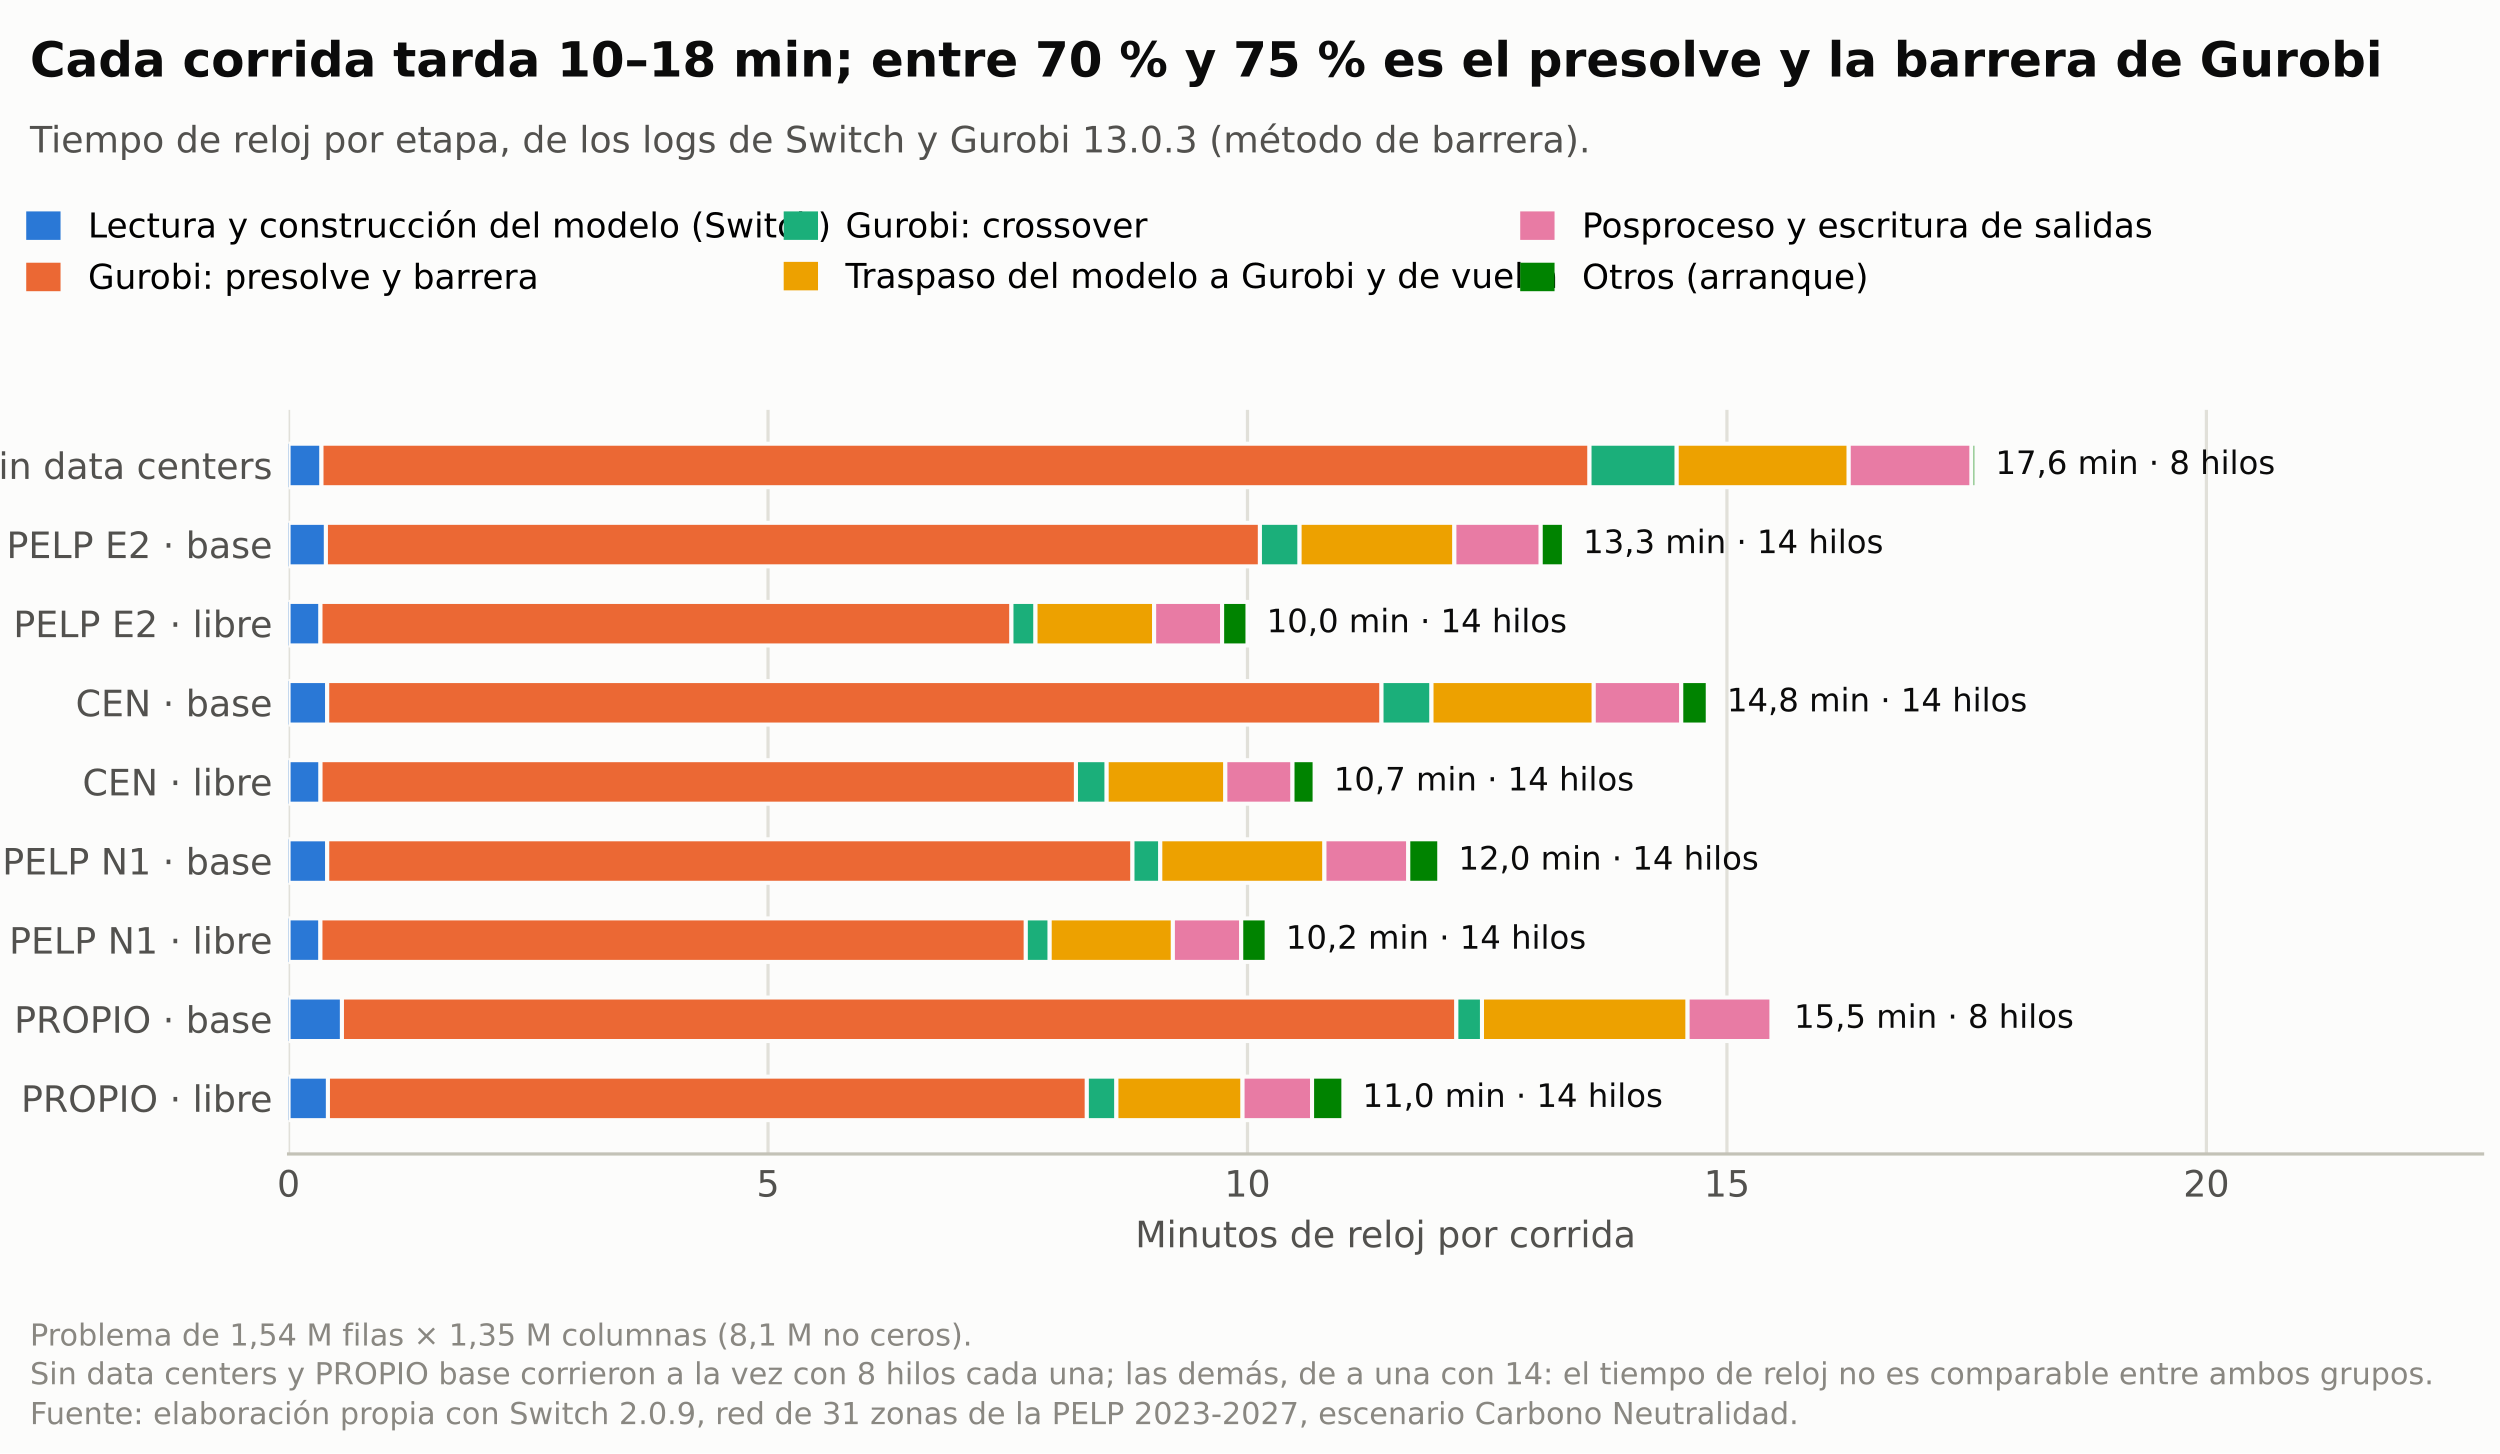
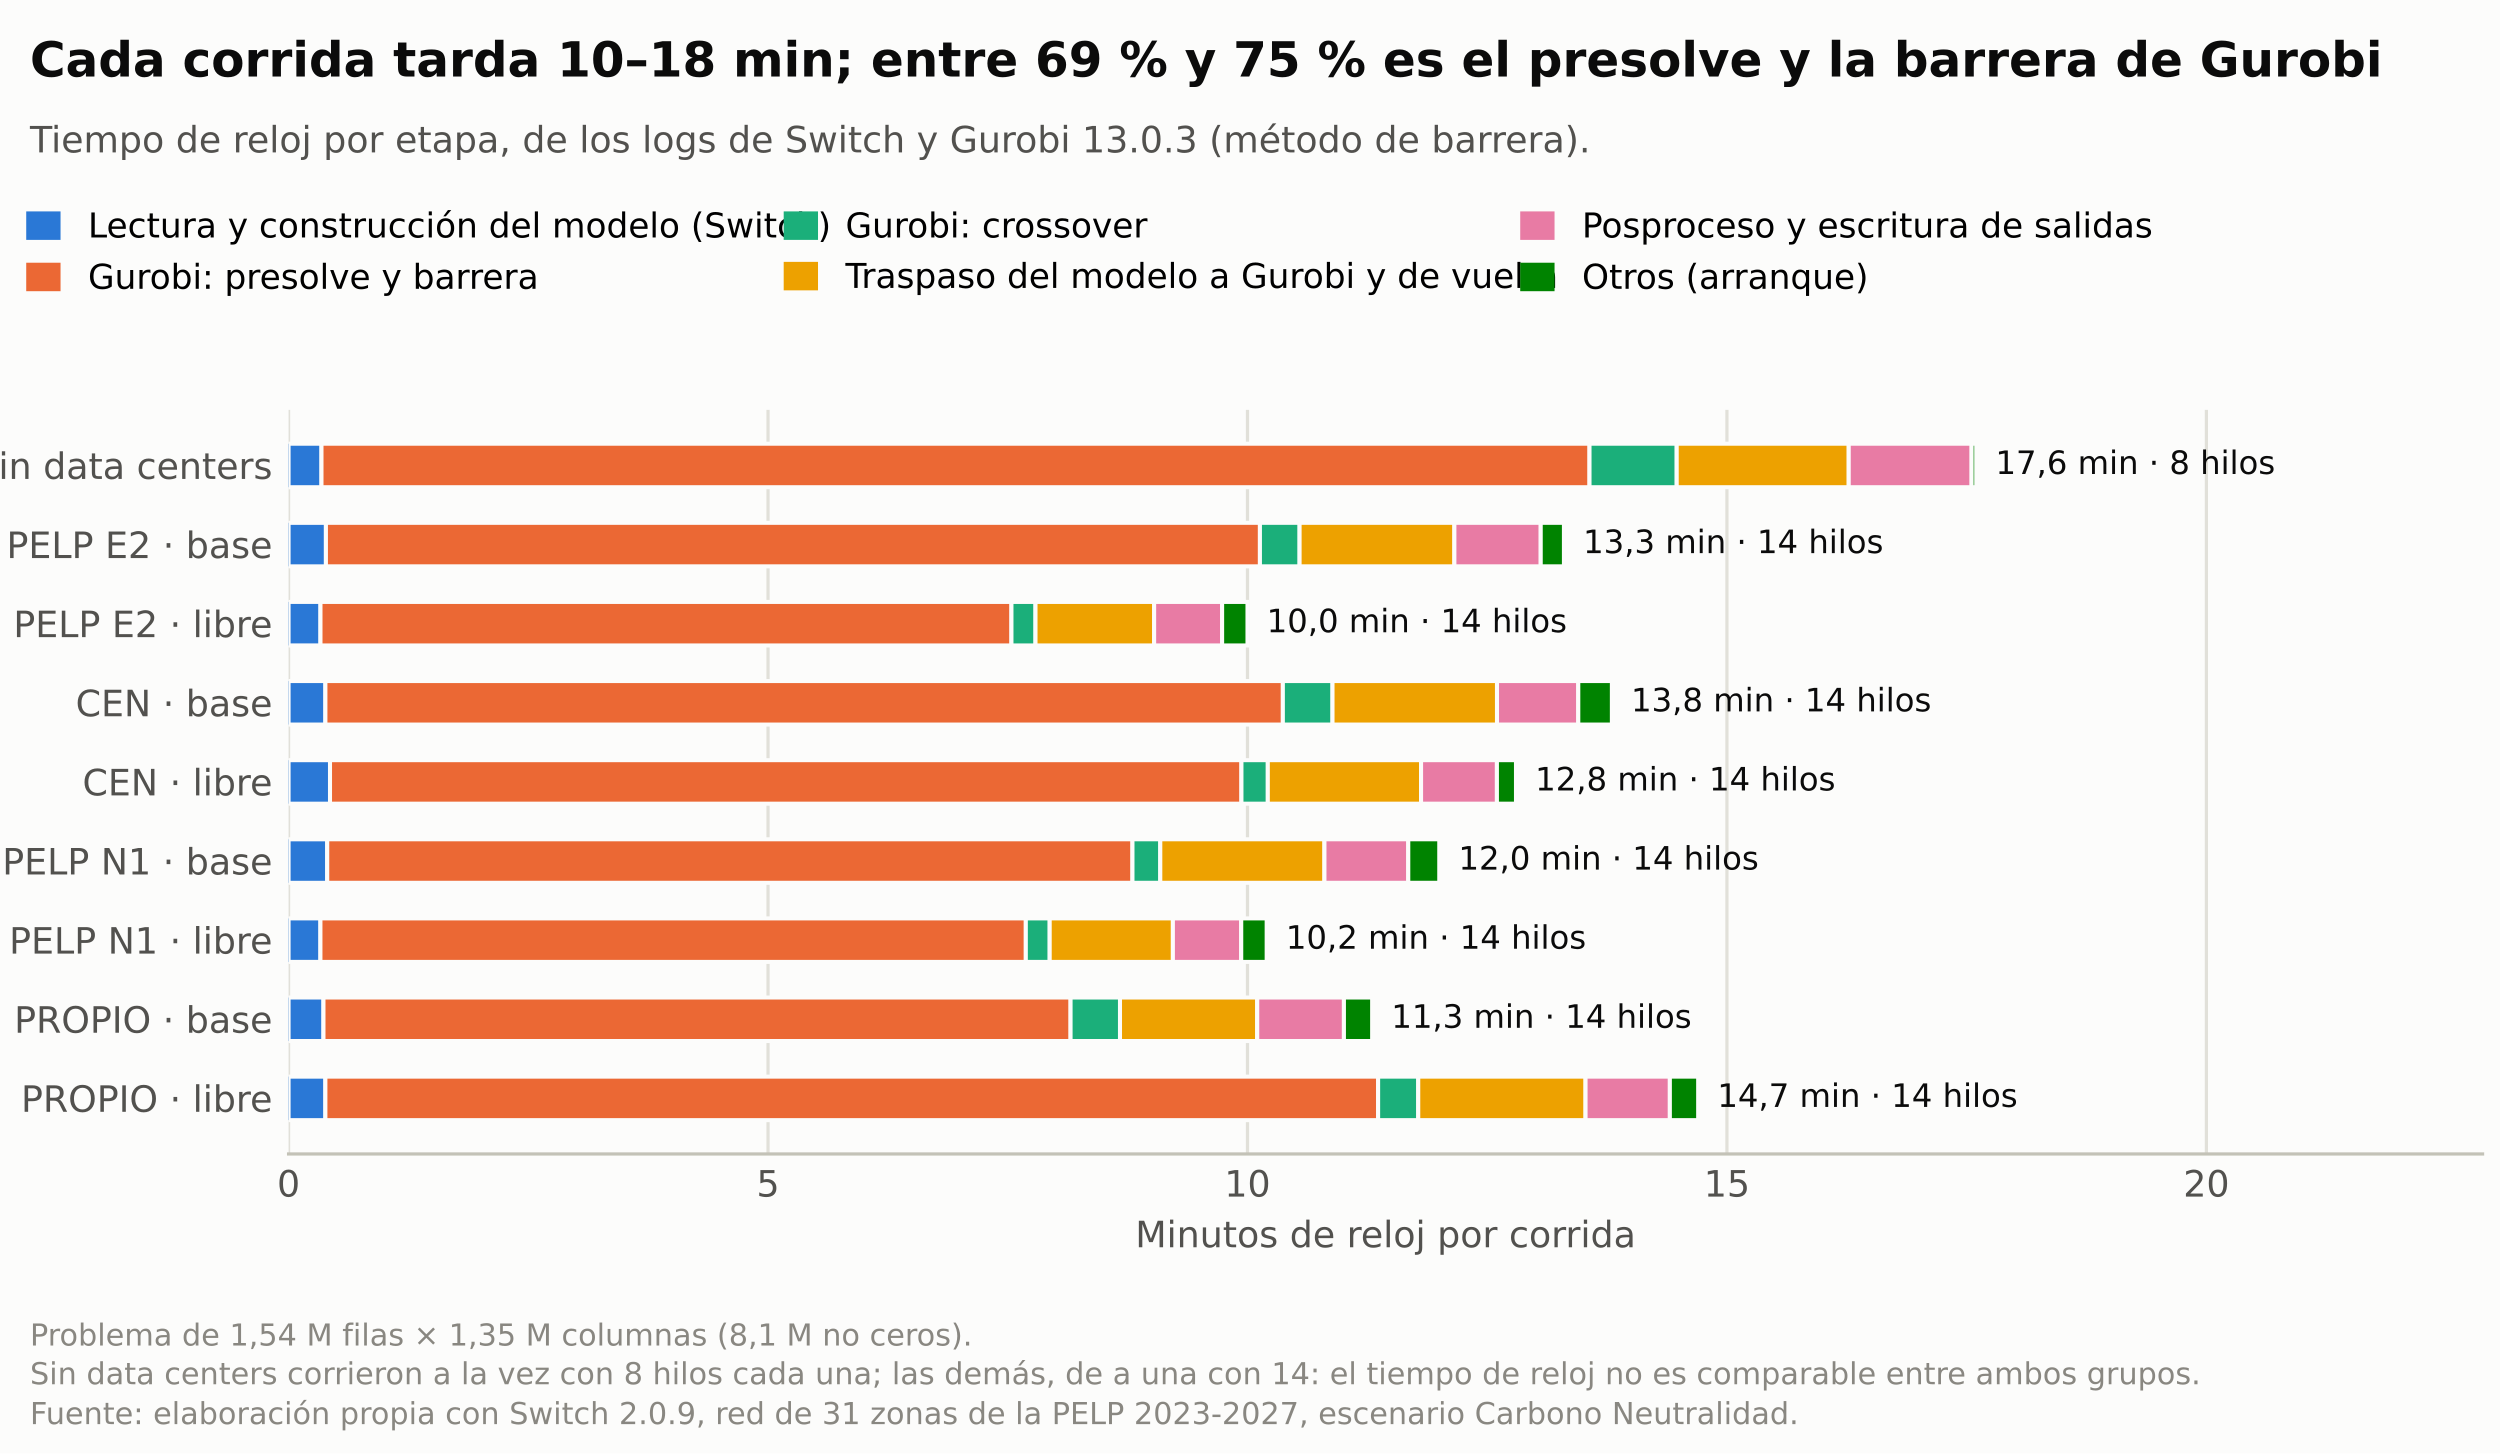
<svg xmlns="http://www.w3.org/2000/svg" width="619.2pt" height="360pt" viewBox="0 0 619.2 360" version="1.1">
  <defs>
    <style type="text/css">*{stroke-linejoin: round; stroke-linecap: butt}</style>
  </defs>
  <g id="figure_1">
    <g id="patch_1">
      <path d="M 0 360  L 619.2 360  L 619.2 0  L 0 0  z " style="fill: #fcfcfb" />
    </g>
    <g id="axes_1">
      <g id="patch_2">
        <path d="M 71.475 285.813  L 614.88 285.813  L 614.88 101.52  L 71.475 101.52  z " style="fill: #fcfcfb" />
      </g>
      <g id="matplotlib.axis_1">
        <g id="xtick_1">
          <g id="line2d_1">
-             <path d="M 71.475 285.813  L 71.475 101.52  " clip-path="url(#p2141c511e3)" style="fill: none; stroke: #e1e0d9; stroke-width: 0.8; stroke-linecap: square" />
+             <path d="M 71.475 285.813  L 71.475 101.52  " clip-path="url(#p243aede4ce)" style="fill: none; stroke: #e1e0d9; stroke-width: 0.8; stroke-linecap: square" />
          </g>
          <g id="line2d_2" />
          <g id="text_1">
            <text style="font-size: 9px; font-family: 'Segoe UI', 'DejaVu Sans'; text-anchor: middle; fill: #52514e" x="71.475" y="296.365" transform="rotate(-0 71.47469 296.3653)">0</text>
          </g>
        </g>
        <g id="xtick_2">
          <g id="line2d_3">
-             <path d="M 190.226 285.813  L 190.226 101.52  " clip-path="url(#p2141c511e3)" style="fill: none; stroke: #e1e0d9; stroke-width: 0.8; stroke-linecap: square" />
+             <path d="M 190.226 285.813  L 190.226 101.52  " clip-path="url(#p243aede4ce)" style="fill: none; stroke: #e1e0d9; stroke-width: 0.8; stroke-linecap: square" />
          </g>
          <g id="line2d_4" />
          <g id="text_2">
            <text style="font-size: 9px; font-family: 'Segoe UI', 'DejaVu Sans'; text-anchor: middle; fill: #52514e" x="190.226" y="296.365" transform="rotate(-0 190.2258 296.3653)">5</text>
          </g>
        </g>
        <g id="xtick_3">
          <g id="line2d_5">
-             <path d="M 308.977 285.813  L 308.977 101.52  " clip-path="url(#p2141c511e3)" style="fill: none; stroke: #e1e0d9; stroke-width: 0.8; stroke-linecap: square" />
+             <path d="M 308.977 285.813  L 308.977 101.52  " clip-path="url(#p243aede4ce)" style="fill: none; stroke: #e1e0d9; stroke-width: 0.8; stroke-linecap: square" />
          </g>
          <g id="line2d_6" />
          <g id="text_3">
            <text style="font-size: 9px; font-family: 'Segoe UI', 'DejaVu Sans'; text-anchor: middle; fill: #52514e" x="308.977" y="296.365" transform="rotate(-0 308.977 296.3653)">10</text>
          </g>
        </g>
        <g id="xtick_4">
          <g id="line2d_7">
-             <path d="M 427.728 285.813  L 427.728 101.52  " clip-path="url(#p2141c511e3)" style="fill: none; stroke: #e1e0d9; stroke-width: 0.8; stroke-linecap: square" />
+             <path d="M 427.728 285.813  L 427.728 101.52  " clip-path="url(#p243aede4ce)" style="fill: none; stroke: #e1e0d9; stroke-width: 0.8; stroke-linecap: square" />
          </g>
          <g id="line2d_8" />
          <g id="text_4">
            <text style="font-size: 9px; font-family: 'Segoe UI', 'DejaVu Sans'; text-anchor: middle; fill: #52514e" x="427.728" y="296.365" transform="rotate(-0 427.7282 296.3653)">15</text>
          </g>
        </g>
        <g id="xtick_5">
          <g id="line2d_9">
-             <path d="M 546.479 285.813  L 546.479 101.52  " clip-path="url(#p2141c511e3)" style="fill: none; stroke: #e1e0d9; stroke-width: 0.8; stroke-linecap: square" />
+             <path d="M 546.479 285.813  L 546.479 101.52  " clip-path="url(#p243aede4ce)" style="fill: none; stroke: #e1e0d9; stroke-width: 0.8; stroke-linecap: square" />
          </g>
          <g id="line2d_10" />
          <g id="text_5">
            <text style="font-size: 9px; font-family: 'Segoe UI', 'DejaVu Sans'; text-anchor: middle; fill: #52514e" x="546.479" y="296.365" transform="rotate(-0 546.4793 296.3653)">20</text>
          </g>
        </g>
        <g id="text_6">
          <text style="font-size: 9px; font-family: 'Segoe UI', 'DejaVu Sans'; text-anchor: middle; fill: #52514e" x="343.177" y="308.922" transform="rotate(-0 343.1773 308.9222)">Minutos de reloj por corrida</text>
        </g>
      </g>
      <g id="matplotlib.axis_2">
        <g id="ytick_1">
          <g id="line2d_11" />
          <g id="text_7">
            <text style="font-size: 9px; font-family: 'Segoe UI', 'DejaVu Sans'; text-anchor: end; fill: #52514e" x="67.475" y="118.617" transform="rotate(-0 67.47469 118.6171)">Sin data centers</text>
          </g>
        </g>
        <g id="ytick_2">
          <g id="line2d_12" />
          <g id="text_8">
            <text style="font-size: 9px; font-family: 'Segoe UI', 'DejaVu Sans'; text-anchor: end; fill: #52514e" x="67.475" y="138.212" transform="rotate(-0 67.47469 138.2123)">PELP E2 · base</text>
          </g>
        </g>
        <g id="ytick_3">
          <g id="line2d_13" />
          <g id="text_9">
            <text style="font-size: 9px; font-family: 'Segoe UI', 'DejaVu Sans'; text-anchor: end; fill: #52514e" x="67.475" y="157.808" transform="rotate(-0 67.47469 157.8075)">PELP E2 · libre</text>
          </g>
        </g>
        <g id="ytick_4">
          <g id="line2d_14" />
          <g id="text_10">
            <text style="font-size: 9px; font-family: 'Segoe UI', 'DejaVu Sans'; text-anchor: end; fill: #52514e" x="67.475" y="177.403" transform="rotate(-0 67.47469 177.4027)">CEN · base</text>
          </g>
        </g>
        <g id="ytick_5">
          <g id="line2d_15" />
          <g id="text_11">
            <text style="font-size: 9px; font-family: 'Segoe UI', 'DejaVu Sans'; text-anchor: end; fill: #52514e" x="67.475" y="196.998" transform="rotate(-0 67.47469 196.9979)">CEN · libre</text>
          </g>
        </g>
        <g id="ytick_6">
          <g id="line2d_16" />
          <g id="text_12">
            <text style="font-size: 9px; font-family: 'Segoe UI', 'DejaVu Sans'; text-anchor: end; fill: #52514e" x="67.475" y="216.593" transform="rotate(-0 67.47469 216.5932)">PELP N1 · base</text>
          </g>
        </g>
        <g id="ytick_7">
          <g id="line2d_17" />
          <g id="text_13">
            <text style="font-size: 9px; font-family: 'Segoe UI', 'DejaVu Sans'; text-anchor: end; fill: #52514e" x="67.475" y="236.188" transform="rotate(-0 67.47469 236.1884)">PELP N1 · libre</text>
          </g>
        </g>
        <g id="ytick_8">
          <g id="line2d_18" />
          <g id="text_14">
            <text style="font-size: 9px; font-family: 'Segoe UI', 'DejaVu Sans'; text-anchor: end; fill: #52514e" x="67.475" y="255.784" transform="rotate(-0 67.47469 255.7836)">PROPIO · base</text>
          </g>
        </g>
        <g id="ytick_9">
          <g id="line2d_19" />
          <g id="text_15">
            <text style="font-size: 9px; font-family: 'Segoe UI', 'DejaVu Sans'; text-anchor: end; fill: #52514e" x="67.475" y="275.379" transform="rotate(-0 67.47469 275.3788)">PROPIO · libre</text>
          </g>
        </g>
      </g>
      <g id="patch_3">
-         <path d="M 71.475 120.674  L 79.625 120.674  L 79.625 109.897  L 71.475 109.897  z " clip-path="url(#p2141c511e3)" style="fill: #2a78d6; stroke: #fcfcfb; stroke-linejoin: miter" />
+         <path d="M 71.475 120.674  L 79.625 120.674  L 79.625 109.897  L 71.475 109.897  z " clip-path="url(#p243aede4ce)" style="fill: #2a78d6; stroke: #fcfcfb; stroke-linejoin: miter" />
      </g>
      <g id="patch_4">
-         <path d="M 71.475 140.27  L 80.721 140.27  L 80.721 129.492  L 71.475 129.492  z " clip-path="url(#p2141c511e3)" style="fill: #2a78d6; stroke: #fcfcfb; stroke-linejoin: miter" />
+         <path d="M 71.475 140.27  L 80.721 140.27  L 80.721 129.492  L 71.475 129.492  z " clip-path="url(#p243aede4ce)" style="fill: #2a78d6; stroke: #fcfcfb; stroke-linejoin: miter" />
      </g>
      <g id="patch_5">
-         <path d="M 71.475 159.865  L 79.376 159.865  L 79.376 149.087  L 71.475 149.087  z " clip-path="url(#p2141c511e3)" style="fill: #2a78d6; stroke: #fcfcfb; stroke-linejoin: miter" />
+         <path d="M 71.475 159.865  L 79.376 159.865  L 79.376 149.087  L 71.475 149.087  z " clip-path="url(#p243aede4ce)" style="fill: #2a78d6; stroke: #fcfcfb; stroke-linejoin: miter" />
      </g>
      <g id="patch_6">
-         <path d="M 71.475 179.46  L 81.042 179.46  L 81.042 168.683  L 71.475 168.683  z " clip-path="url(#p2141c511e3)" style="fill: #2a78d6; stroke: #fcfcfb; stroke-linejoin: miter" />
+         <path d="M 71.475 179.46  L 80.595 179.46  L 80.595 168.683  L 71.475 168.683  z " clip-path="url(#p243aede4ce)" style="fill: #2a78d6; stroke: #fcfcfb; stroke-linejoin: miter" />
      </g>
      <g id="patch_7">
-         <path d="M 71.475 199.055  L 79.387 199.055  L 79.387 188.278  L 71.475 188.278  z " clip-path="url(#p2141c511e3)" style="fill: #2a78d6; stroke: #fcfcfb; stroke-linejoin: miter" />
+         <path d="M 71.475 199.055  L 81.735 199.055  L 81.735 188.278  L 71.475 188.278  z " clip-path="url(#p243aede4ce)" style="fill: #2a78d6; stroke: #fcfcfb; stroke-linejoin: miter" />
      </g>
      <g id="patch_8">
-         <path d="M 71.475 218.65  L 81.046 218.65  L 81.046 207.873  L 71.475 207.873  z " clip-path="url(#p2141c511e3)" style="fill: #2a78d6; stroke: #fcfcfb; stroke-linejoin: miter" />
+         <path d="M 71.475 218.65  L 81.046 218.65  L 81.046 207.873  L 71.475 207.873  z " clip-path="url(#p243aede4ce)" style="fill: #2a78d6; stroke: #fcfcfb; stroke-linejoin: miter" />
      </g>
      <g id="patch_9">
-         <path d="M 71.475 238.246  L 79.364 238.246  L 79.364 227.468  L 71.475 227.468  z " clip-path="url(#p2141c511e3)" style="fill: #2a78d6; stroke: #fcfcfb; stroke-linejoin: miter" />
+         <path d="M 71.475 238.246  L 79.364 238.246  L 79.364 227.468  L 71.475 227.468  z " clip-path="url(#p243aede4ce)" style="fill: #2a78d6; stroke: #fcfcfb; stroke-linejoin: miter" />
      </g>
      <g id="patch_10">
-         <path d="M 71.475 257.841  L 84.692 257.841  L 84.692 247.064  L 71.475 247.064  z " clip-path="url(#p2141c511e3)" style="fill: #2a78d6; stroke: #fcfcfb; stroke-linejoin: miter" />
+         <path d="M 71.475 257.841  L 80.116 257.841  L 80.116 247.064  L 71.475 247.064  z " clip-path="url(#p243aede4ce)" style="fill: #2a78d6; stroke: #fcfcfb; stroke-linejoin: miter" />
      </g>
      <g id="patch_11">
-         <path d="M 71.475 277.436  L 81.224 277.436  L 81.224 266.659  L 71.475 266.659  z " clip-path="url(#p2141c511e3)" style="fill: #2a78d6; stroke: #fcfcfb; stroke-linejoin: miter" />
+         <path d="M 71.475 277.436  L 80.591 277.436  L 80.591 266.659  L 71.475 266.659  z " clip-path="url(#p243aede4ce)" style="fill: #2a78d6; stroke: #fcfcfb; stroke-linejoin: miter" />
      </g>
      <g id="patch_12">
-         <path d="M 79.625 120.674  L 393.69 120.674  L 393.69 109.897  L 79.625 109.897  z " clip-path="url(#p2141c511e3)" style="fill: #eb6834; stroke: #fcfcfb; stroke-linejoin: miter" />
+         <path d="M 79.625 120.674  L 393.69 120.674  L 393.69 109.897  L 79.625 109.897  z " clip-path="url(#p243aede4ce)" style="fill: #eb6834; stroke: #fcfcfb; stroke-linejoin: miter" />
      </g>
      <g id="patch_13">
-         <path d="M 80.721 140.27  L 312.057 140.27  L 312.057 129.492  L 80.721 129.492  z " clip-path="url(#p2141c511e3)" style="fill: #eb6834; stroke: #fcfcfb; stroke-linejoin: miter" />
+         <path d="M 80.721 140.27  L 312.057 140.27  L 312.057 129.492  L 80.721 129.492  z " clip-path="url(#p243aede4ce)" style="fill: #eb6834; stroke: #fcfcfb; stroke-linejoin: miter" />
      </g>
      <g id="patch_14">
-         <path d="M 79.376 159.865  L 250.516 159.865  L 250.516 149.087  L 79.376 149.087  z " clip-path="url(#p2141c511e3)" style="fill: #eb6834; stroke: #fcfcfb; stroke-linejoin: miter" />
+         <path d="M 79.376 159.865  L 250.516 159.865  L 250.516 149.087  L 79.376 149.087  z " clip-path="url(#p243aede4ce)" style="fill: #eb6834; stroke: #fcfcfb; stroke-linejoin: miter" />
      </g>
      <g id="patch_15">
-         <path d="M 81.042 179.46  L 342.172 179.46  L 342.172 168.683  L 81.042 168.683  z " clip-path="url(#p2141c511e3)" style="fill: #eb6834; stroke: #fcfcfb; stroke-linejoin: miter" />
+         <path d="M 80.595 179.46  L 317.737 179.46  L 317.737 168.683  L 80.595 168.683  z " clip-path="url(#p243aede4ce)" style="fill: #eb6834; stroke: #fcfcfb; stroke-linejoin: miter" />
      </g>
      <g id="patch_16">
-         <path d="M 79.387 199.055  L 266.492 199.055  L 266.492 188.278  L 79.387 188.278  z " clip-path="url(#p2141c511e3)" style="fill: #eb6834; stroke: #fcfcfb; stroke-linejoin: miter" />
+         <path d="M 81.735 199.055  L 307.481 199.055  L 307.481 188.278  L 81.735 188.278  z " clip-path="url(#p243aede4ce)" style="fill: #eb6834; stroke: #fcfcfb; stroke-linejoin: miter" />
      </g>
      <g id="patch_17">
-         <path d="M 81.046 218.65  L 280.489 218.65  L 280.489 207.873  L 81.046 207.873  z " clip-path="url(#p2141c511e3)" style="fill: #eb6834; stroke: #fcfcfb; stroke-linejoin: miter" />
+         <path d="M 81.046 218.65  L 280.489 218.65  L 280.489 207.873  L 81.046 207.873  z " clip-path="url(#p243aede4ce)" style="fill: #eb6834; stroke: #fcfcfb; stroke-linejoin: miter" />
      </g>
      <g id="patch_18">
-         <path d="M 79.364 238.246  L 254.074 238.246  L 254.074 227.468  L 79.364 227.468  z " clip-path="url(#p2141c511e3)" style="fill: #eb6834; stroke: #fcfcfb; stroke-linejoin: miter" />
+         <path d="M 79.364 238.246  L 254.074 238.246  L 254.074 227.468  L 79.364 227.468  z " clip-path="url(#p243aede4ce)" style="fill: #eb6834; stroke: #fcfcfb; stroke-linejoin: miter" />
      </g>
      <g id="patch_19">
-         <path d="M 84.692 257.841  L 360.709 257.841  L 360.709 247.064  L 84.692 247.064  z " clip-path="url(#p2141c511e3)" style="fill: #eb6834; stroke: #fcfcfb; stroke-linejoin: miter" />
+         <path d="M 80.116 257.841  L 265.158 257.841  L 265.158 247.064  L 80.116 247.064  z " clip-path="url(#p243aede4ce)" style="fill: #eb6834; stroke: #fcfcfb; stroke-linejoin: miter" />
      </g>
      <g id="patch_20">
-         <path d="M 81.224 277.436  L 269.187 277.436  L 269.187 266.659  L 81.224 266.659  z " clip-path="url(#p2141c511e3)" style="fill: #eb6834; stroke: #fcfcfb; stroke-linejoin: miter" />
+         <path d="M 80.591 277.436  L 341.333 277.436  L 341.333 266.659  L 80.591 266.659  z " clip-path="url(#p243aede4ce)" style="fill: #eb6834; stroke: #fcfcfb; stroke-linejoin: miter" />
      </g>
      <g id="patch_21">
-         <path d="M 393.69 120.674  L 415.287 120.674  L 415.287 109.897  L 393.69 109.897  z " clip-path="url(#p2141c511e3)" style="fill: #1baf7a; stroke: #fcfcfb; stroke-linejoin: miter" />
+         <path d="M 393.69 120.674  L 415.287 120.674  L 415.287 109.897  L 393.69 109.897  z " clip-path="url(#p243aede4ce)" style="fill: #1baf7a; stroke: #fcfcfb; stroke-linejoin: miter" />
      </g>
      <g id="patch_22">
-         <path d="M 312.057 140.27  L 321.881 140.27  L 321.881 129.492  L 312.057 129.492  z " clip-path="url(#p2141c511e3)" style="fill: #1baf7a; stroke: #fcfcfb; stroke-linejoin: miter" />
+         <path d="M 312.057 140.27  L 321.881 140.27  L 321.881 129.492  L 312.057 129.492  z " clip-path="url(#p243aede4ce)" style="fill: #1baf7a; stroke: #fcfcfb; stroke-linejoin: miter" />
      </g>
      <g id="patch_23">
-         <path d="M 250.516 159.865  L 256.473 159.865  L 256.473 149.087  L 250.516 149.087  z " clip-path="url(#p2141c511e3)" style="fill: #1baf7a; stroke: #fcfcfb; stroke-linejoin: miter" />
+         <path d="M 250.516 159.865  L 256.473 159.865  L 256.473 149.087  L 250.516 149.087  z " clip-path="url(#p243aede4ce)" style="fill: #1baf7a; stroke: #fcfcfb; stroke-linejoin: miter" />
      </g>
      <g id="patch_24">
-         <path d="M 342.172 179.46  L 354.554 179.46  L 354.554 168.683  L 342.172 168.683  z " clip-path="url(#p2141c511e3)" style="fill: #1baf7a; stroke: #fcfcfb; stroke-linejoin: miter" />
+         <path d="M 317.737 179.46  L 330.036 179.46  L 330.036 168.683  L 317.737 168.683  z " clip-path="url(#p243aede4ce)" style="fill: #1baf7a; stroke: #fcfcfb; stroke-linejoin: miter" />
      </g>
      <g id="patch_25">
-         <path d="M 266.492 199.055  L 274.1 199.055  L 274.1 188.278  L 266.492 188.278  z " clip-path="url(#p2141c511e3)" style="fill: #1baf7a; stroke: #fcfcfb; stroke-linejoin: miter" />
+         <path d="M 307.481 199.055  L 314.012 199.055  L 314.012 188.278  L 307.481 188.278  z " clip-path="url(#p243aede4ce)" style="fill: #1baf7a; stroke: #fcfcfb; stroke-linejoin: miter" />
      </g>
      <g id="patch_26">
-         <path d="M 280.489 218.65  L 287.38 218.65  L 287.38 207.873  L 280.489 207.873  z " clip-path="url(#p2141c511e3)" style="fill: #1baf7a; stroke: #fcfcfb; stroke-linejoin: miter" />
+         <path d="M 280.489 218.65  L 287.38 218.65  L 287.38 207.873  L 280.489 207.873  z " clip-path="url(#p243aede4ce)" style="fill: #1baf7a; stroke: #fcfcfb; stroke-linejoin: miter" />
      </g>
      <g id="patch_27">
-         <path d="M 254.074 238.246  L 259.988 238.246  L 259.988 227.468  L 254.074 227.468  z " clip-path="url(#p2141c511e3)" style="fill: #1baf7a; stroke: #fcfcfb; stroke-linejoin: miter" />
+         <path d="M 254.074 238.246  L 259.988 238.246  L 259.988 227.468  L 254.074 227.468  z " clip-path="url(#p243aede4ce)" style="fill: #1baf7a; stroke: #fcfcfb; stroke-linejoin: miter" />
      </g>
      <g id="patch_28">
-         <path d="M 360.709 257.841  L 367.058 257.841  L 367.058 247.064  L 360.709 247.064  z " clip-path="url(#p2141c511e3)" style="fill: #1baf7a; stroke: #fcfcfb; stroke-linejoin: miter" />
+         <path d="M 265.158 257.841  L 277.401 257.841  L 277.401 247.064  L 265.158 247.064  z " clip-path="url(#p243aede4ce)" style="fill: #1baf7a; stroke: #fcfcfb; stroke-linejoin: miter" />
      </g>
      <g id="patch_29">
-         <path d="M 269.187 277.436  L 276.51 277.436  L 276.51 266.659  L 269.187 266.659  z " clip-path="url(#p2141c511e3)" style="fill: #1baf7a; stroke: #fcfcfb; stroke-linejoin: miter" />
+         <path d="M 341.333 277.436  L 351.272 277.436  L 351.272 266.659  L 341.333 266.659  z " clip-path="url(#p243aede4ce)" style="fill: #1baf7a; stroke: #fcfcfb; stroke-linejoin: miter" />
      </g>
      <g id="patch_30">
-         <path d="M 415.287 120.674  L 457.891 120.674  L 457.891 109.897  L 415.287 109.897  z " clip-path="url(#p2141c511e3)" style="fill: #eda100; stroke: #fcfcfb; stroke-linejoin: miter" />
+         <path d="M 415.287 120.674  L 457.891 120.674  L 457.891 109.897  L 415.287 109.897  z " clip-path="url(#p243aede4ce)" style="fill: #eda100; stroke: #fcfcfb; stroke-linejoin: miter" />
      </g>
      <g id="patch_31">
-         <path d="M 321.881 140.27  L 360.222 140.27  L 360.222 129.492  L 321.881 129.492  z " clip-path="url(#p2141c511e3)" style="fill: #eda100; stroke: #fcfcfb; stroke-linejoin: miter" />
+         <path d="M 321.881 140.27  L 360.222 140.27  L 360.222 129.492  L 321.881 129.492  z " clip-path="url(#p243aede4ce)" style="fill: #eda100; stroke: #fcfcfb; stroke-linejoin: miter" />
      </g>
      <g id="patch_32">
-         <path d="M 256.473 159.865  L 285.856 159.865  L 285.856 149.087  L 256.473 149.087  z " clip-path="url(#p2141c511e3)" style="fill: #eda100; stroke: #fcfcfb; stroke-linejoin: miter" />
+         <path d="M 256.473 159.865  L 285.856 159.865  L 285.856 149.087  L 256.473 149.087  z " clip-path="url(#p243aede4ce)" style="fill: #eda100; stroke: #fcfcfb; stroke-linejoin: miter" />
      </g>
      <g id="patch_33">
-         <path d="M 354.554 179.46  L 394.743 179.46  L 394.743 168.683  L 354.554 168.683  z " clip-path="url(#p2141c511e3)" style="fill: #eda100; stroke: #fcfcfb; stroke-linejoin: miter" />
+         <path d="M 330.036 179.46  L 370.775 179.46  L 370.775 168.683  L 330.036 168.683  z " clip-path="url(#p243aede4ce)" style="fill: #eda100; stroke: #fcfcfb; stroke-linejoin: miter" />
      </g>
      <g id="patch_34">
-         <path d="M 274.1 199.055  L 303.491 199.055  L 303.491 188.278  L 274.1 188.278  z " clip-path="url(#p2141c511e3)" style="fill: #eda100; stroke: #fcfcfb; stroke-linejoin: miter" />
+         <path d="M 314.012 199.055  L 351.969 199.055  L 351.969 188.278  L 314.012 188.278  z " clip-path="url(#p243aede4ce)" style="fill: #eda100; stroke: #fcfcfb; stroke-linejoin: miter" />
      </g>
      <g id="patch_35">
-         <path d="M 287.38 218.65  L 328.037 218.65  L 328.037 207.873  L 287.38 207.873  z " clip-path="url(#p2141c511e3)" style="fill: #eda100; stroke: #fcfcfb; stroke-linejoin: miter" />
+         <path d="M 287.38 218.65  L 328.037 218.65  L 328.037 207.873  L 287.38 207.873  z " clip-path="url(#p243aede4ce)" style="fill: #eda100; stroke: #fcfcfb; stroke-linejoin: miter" />
      </g>
      <g id="patch_36">
-         <path d="M 259.988 238.246  L 290.499 238.246  L 290.499 227.468  L 259.988 227.468  z " clip-path="url(#p2141c511e3)" style="fill: #eda100; stroke: #fcfcfb; stroke-linejoin: miter" />
+         <path d="M 259.988 238.246  L 290.499 238.246  L 290.499 227.468  L 259.988 227.468  z " clip-path="url(#p243aede4ce)" style="fill: #eda100; stroke: #fcfcfb; stroke-linejoin: miter" />
      </g>
      <g id="patch_37">
-         <path d="M 367.058 257.841  L 417.987 257.841  L 417.987 247.064  L 367.058 247.064  z " clip-path="url(#p2141c511e3)" style="fill: #eda100; stroke: #fcfcfb; stroke-linejoin: miter" />
+         <path d="M 277.401 257.841  L 311.388 257.841  L 311.388 247.064  L 277.401 247.064  z " clip-path="url(#p243aede4ce)" style="fill: #eda100; stroke: #fcfcfb; stroke-linejoin: miter" />
      </g>
      <g id="patch_38">
-         <path d="M 276.51 277.436  L 307.754 277.436  L 307.754 266.659  L 276.51 266.659  z " clip-path="url(#p2141c511e3)" style="fill: #eda100; stroke: #fcfcfb; stroke-linejoin: miter" />
+         <path d="M 351.272 277.436  L 392.708 277.436  L 392.708 266.659  L 351.272 266.659  z " clip-path="url(#p243aede4ce)" style="fill: #eda100; stroke: #fcfcfb; stroke-linejoin: miter" />
      </g>
      <g id="patch_39">
-         <path d="M 457.891 120.674  L 488.327 120.674  L 488.327 109.897  L 457.891 109.897  z " clip-path="url(#p2141c511e3)" style="fill: #e87ba4; stroke: #fcfcfb; stroke-linejoin: miter" />
+         <path d="M 457.891 120.674  L 488.327 120.674  L 488.327 109.897  L 457.891 109.897  z " clip-path="url(#p243aede4ce)" style="fill: #e87ba4; stroke: #fcfcfb; stroke-linejoin: miter" />
      </g>
      <g id="patch_40">
-         <path d="M 360.222 140.27  L 381.605 140.27  L 381.605 129.492  L 360.222 129.492  z " clip-path="url(#p2141c511e3)" style="fill: #e87ba4; stroke: #fcfcfb; stroke-linejoin: miter" />
+         <path d="M 360.222 140.27  L 381.605 140.27  L 381.605 129.492  L 360.222 129.492  z " clip-path="url(#p243aede4ce)" style="fill: #e87ba4; stroke: #fcfcfb; stroke-linejoin: miter" />
      </g>
      <g id="patch_41">
-         <path d="M 285.856 159.865  L 302.695 159.865  L 302.695 149.087  L 285.856 149.087  z " clip-path="url(#p2141c511e3)" style="fill: #e87ba4; stroke: #fcfcfb; stroke-linejoin: miter" />
+         <path d="M 285.856 159.865  L 302.695 159.865  L 302.695 149.087  L 285.856 149.087  z " clip-path="url(#p243aede4ce)" style="fill: #e87ba4; stroke: #fcfcfb; stroke-linejoin: miter" />
      </g>
      <g id="patch_42">
-         <path d="M 394.743 179.46  L 416.415 179.46  L 416.415 168.683  L 394.743 168.683  z " clip-path="url(#p2141c511e3)" style="fill: #e87ba4; stroke: #fcfcfb; stroke-linejoin: miter" />
+         <path d="M 370.775 179.46  L 390.911 179.46  L 390.911 168.683  L 370.775 168.683  z " clip-path="url(#p243aede4ce)" style="fill: #e87ba4; stroke: #fcfcfb; stroke-linejoin: miter" />
      </g>
      <g id="patch_43">
-         <path d="M 303.491 199.055  L 320.124 199.055  L 320.124 188.278  L 303.491 188.278  z " clip-path="url(#p2141c511e3)" style="fill: #e87ba4; stroke: #fcfcfb; stroke-linejoin: miter" />
+         <path d="M 351.969 199.055  L 370.755 199.055  L 370.755 188.278  L 351.969 188.278  z " clip-path="url(#p243aede4ce)" style="fill: #e87ba4; stroke: #fcfcfb; stroke-linejoin: miter" />
      </g>
      <g id="patch_44">
-         <path d="M 328.037 218.65  L 348.802 218.65  L 348.802 207.873  L 328.037 207.873  z " clip-path="url(#p2141c511e3)" style="fill: #e87ba4; stroke: #fcfcfb; stroke-linejoin: miter" />
+         <path d="M 328.037 218.65  L 348.802 218.65  L 348.802 207.873  L 328.037 207.873  z " clip-path="url(#p243aede4ce)" style="fill: #e87ba4; stroke: #fcfcfb; stroke-linejoin: miter" />
      </g>
      <g id="patch_45">
-         <path d="M 290.499 238.246  L 307.429 238.246  L 307.429 227.468  L 290.499 227.468  z " clip-path="url(#p2141c511e3)" style="fill: #e87ba4; stroke: #fcfcfb; stroke-linejoin: miter" />
+         <path d="M 290.499 238.246  L 307.429 238.246  L 307.429 227.468  L 290.499 227.468  z " clip-path="url(#p243aede4ce)" style="fill: #e87ba4; stroke: #fcfcfb; stroke-linejoin: miter" />
      </g>
      <g id="patch_46">
-         <path d="M 417.987 257.841  L 438.804 257.841  L 438.804 247.064  L 417.987 247.064  z " clip-path="url(#p2141c511e3)" style="fill: #e87ba4; stroke: #fcfcfb; stroke-linejoin: miter" />
+         <path d="M 311.388 257.841  L 332.862 257.841  L 332.862 247.064  L 311.388 247.064  z " clip-path="url(#p243aede4ce)" style="fill: #e87ba4; stroke: #fcfcfb; stroke-linejoin: miter" />
      </g>
      <g id="patch_47">
-         <path d="M 307.754 277.436  L 324.973 277.436  L 324.973 266.659  L 307.754 266.659  z " clip-path="url(#p2141c511e3)" style="fill: #e87ba4; stroke: #fcfcfb; stroke-linejoin: miter" />
+         <path d="M 392.708 277.436  L 413.589 277.436  L 413.589 266.659  L 392.708 266.659  z " clip-path="url(#p243aede4ce)" style="fill: #e87ba4; stroke: #fcfcfb; stroke-linejoin: miter" />
      </g>
      <g id="patch_48">
-         <path d="M 488.327 120.674  L 489.479 120.674  L 489.479 109.897  L 488.327 109.897  z " clip-path="url(#p2141c511e3)" style="fill: #008300; stroke: #fcfcfb; stroke-linejoin: miter" />
+         <path d="M 488.327 120.674  L 489.479 120.674  L 489.479 109.897  L 488.327 109.897  z " clip-path="url(#p243aede4ce)" style="fill: #008300; stroke: #fcfcfb; stroke-linejoin: miter" />
      </g>
      <g id="patch_49">
-         <path d="M 381.605 140.27  L 387.353 140.27  L 387.353 129.492  L 381.605 129.492  z " clip-path="url(#p2141c511e3)" style="fill: #008300; stroke: #fcfcfb; stroke-linejoin: miter" />
+         <path d="M 381.605 140.27  L 387.353 140.27  L 387.353 129.492  L 381.605 129.492  z " clip-path="url(#p243aede4ce)" style="fill: #008300; stroke: #fcfcfb; stroke-linejoin: miter" />
      </g>
      <g id="patch_50">
-         <path d="M 302.695 159.865  L 308.977 159.865  L 308.977 149.087  L 302.695 149.087  z " clip-path="url(#p2141c511e3)" style="fill: #008300; stroke: #fcfcfb; stroke-linejoin: miter" />
+         <path d="M 302.695 159.865  L 308.977 159.865  L 308.977 149.087  L 302.695 149.087  z " clip-path="url(#p243aede4ce)" style="fill: #008300; stroke: #fcfcfb; stroke-linejoin: miter" />
      </g>
      <g id="patch_51">
-         <path d="M 416.415 179.46  L 422.978 179.46  L 422.978 168.683  L 416.415 168.683  z " clip-path="url(#p2141c511e3)" style="fill: #008300; stroke: #fcfcfb; stroke-linejoin: miter" />
+         <path d="M 390.911 179.46  L 399.228 179.46  L 399.228 168.683  L 390.911 168.683  z " clip-path="url(#p243aede4ce)" style="fill: #008300; stroke: #fcfcfb; stroke-linejoin: miter" />
      </g>
      <g id="patch_52">
-         <path d="M 320.124 199.055  L 325.602 199.055  L 325.602 188.278  L 320.124 188.278  z " clip-path="url(#p2141c511e3)" style="fill: #008300; stroke: #fcfcfb; stroke-linejoin: miter" />
+         <path d="M 370.755 199.055  L 375.478 199.055  L 375.478 188.278  L 370.755 188.278  z " clip-path="url(#p243aede4ce)" style="fill: #008300; stroke: #fcfcfb; stroke-linejoin: miter" />
      </g>
      <g id="patch_53">
-         <path d="M 348.802 218.65  L 356.477 218.65  L 356.477 207.873  L 348.802 207.873  z " clip-path="url(#p2141c511e3)" style="fill: #008300; stroke: #fcfcfb; stroke-linejoin: miter" />
+         <path d="M 348.802 218.65  L 356.477 218.65  L 356.477 207.873  L 348.802 207.873  z " clip-path="url(#p243aede4ce)" style="fill: #008300; stroke: #fcfcfb; stroke-linejoin: miter" />
      </g>
      <g id="patch_54">
-         <path d="M 307.429 238.246  L 313.727 238.246  L 313.727 227.468  L 307.429 227.468  z " clip-path="url(#p2141c511e3)" style="fill: #008300; stroke: #fcfcfb; stroke-linejoin: miter" />
+         <path d="M 307.429 238.246  L 313.727 238.246  L 313.727 227.468  L 307.429 227.468  z " clip-path="url(#p243aede4ce)" style="fill: #008300; stroke: #fcfcfb; stroke-linejoin: miter" />
      </g>
      <g id="patch_55">
-         <path d="M 438.804 257.841  L 439.603 257.841  L 439.603 247.064  L 438.804 247.064  z " clip-path="url(#p2141c511e3)" style="fill: #008300; stroke: #fcfcfb; stroke-linejoin: miter" />
+         <path d="M 332.862 257.841  L 339.852 257.841  L 339.852 247.064  L 332.862 247.064  z " clip-path="url(#p243aede4ce)" style="fill: #008300; stroke: #fcfcfb; stroke-linejoin: miter" />
      </g>
      <g id="patch_56">
-         <path d="M 324.973 277.436  L 332.727 277.436  L 332.727 266.659  L 324.973 266.659  z " clip-path="url(#p2141c511e3)" style="fill: #008300; stroke: #fcfcfb; stroke-linejoin: miter" />
+         <path d="M 413.589 277.436  L 420.603 277.436  L 420.603 266.659  L 413.589 266.659  z " clip-path="url(#p243aede4ce)" style="fill: #008300; stroke: #fcfcfb; stroke-linejoin: miter" />
      </g>
      <g id="patch_57">
        <path d="M 71.475 285.813  L 614.88 285.813  " style="fill: none; stroke: #c3c2b7; stroke-width: 0.8; stroke-linejoin: miter; stroke-linecap: square" />
      </g>
      <g id="text_16">
        <text style="font-size: 8px; font-family: 'Segoe UI', 'DejaVu Sans'; text-anchor: start; fill: #0b0b0b" x="494.229" y="117.405" transform="rotate(-0 494.2288 117.4051)">17,6 min · 8 hilos</text>
      </g>
      <g id="text_17">
        <text style="font-size: 8px; font-family: 'Segoe UI', 'DejaVu Sans'; text-anchor: start; fill: #0b0b0b" x="392.103" y="137" transform="rotate(-0 392.1028 137.0003)">13,3 min · 14 hilos</text>
      </g>
      <g id="text_18">
        <text style="font-size: 8px; font-family: 'Segoe UI', 'DejaVu Sans'; text-anchor: start; fill: #0b0b0b" x="313.727" y="156.596" transform="rotate(-0 313.7271 156.5955)">10,0 min · 14 hilos</text>
      </g>
      <g id="text_19">
-         <text style="font-size: 8px; font-family: 'Segoe UI', 'DejaVu Sans'; text-anchor: start; fill: #0b0b0b" x="427.728" y="176.191" transform="rotate(-0 427.7282 176.1908)">14,8 min · 14 hilos</text>
+         <text style="font-size: 8px; font-family: 'Segoe UI', 'DejaVu Sans'; text-anchor: start; fill: #0b0b0b" x="403.978" y="176.191" transform="rotate(-0 403.9779 176.1908)">13,8 min · 14 hilos</text>
      </g>
      <g id="text_20">
-         <text style="font-size: 8px; font-family: 'Segoe UI', 'DejaVu Sans'; text-anchor: start; fill: #0b0b0b" x="330.352" y="195.786" transform="rotate(-0 330.3522 195.786)">10,7 min · 14 hilos</text>
+         <text style="font-size: 8px; font-family: 'Segoe UI', 'DejaVu Sans'; text-anchor: start; fill: #0b0b0b" x="380.228" y="195.786" transform="rotate(-0 380.2277 195.786)">12,8 min · 14 hilos</text>
      </g>
      <g id="text_21">
        <text style="font-size: 8px; font-family: 'Segoe UI', 'DejaVu Sans'; text-anchor: start; fill: #0b0b0b" x="361.228" y="215.381" transform="rotate(-0 361.2275 215.3812)">12,0 min · 14 hilos</text>
      </g>
      <g id="text_22">
        <text style="font-size: 8px; font-family: 'Segoe UI', 'DejaVu Sans'; text-anchor: start; fill: #0b0b0b" x="318.477" y="234.976" transform="rotate(-0 318.4771 234.9764)">10,2 min · 14 hilos</text>
      </g>
      <g id="text_23">
-         <text style="font-size: 8px; font-family: 'Segoe UI', 'DejaVu Sans'; text-anchor: start; fill: #0b0b0b" x="444.353" y="254.572" transform="rotate(-0 444.3533 254.5717)">15,5 min · 8 hilos</text>
+         <text style="font-size: 8px; font-family: 'Segoe UI', 'DejaVu Sans'; text-anchor: start; fill: #0b0b0b" x="344.602" y="254.572" transform="rotate(-0 344.6024 254.5717)">11,3 min · 14 hilos</text>
      </g>
      <g id="text_24">
-         <text style="font-size: 8px; font-family: 'Segoe UI', 'DejaVu Sans'; text-anchor: start; fill: #0b0b0b" x="337.477" y="274.167" transform="rotate(-0 337.4773 274.1669)">11,0 min · 14 hilos</text>
+         <text style="font-size: 8px; font-family: 'Segoe UI', 'DejaVu Sans'; text-anchor: start; fill: #0b0b0b" x="425.353" y="274.167" transform="rotate(-0 425.3531 274.1669)">14,7 min · 14 hilos</text>
      </g>
    </g>
    <g id="text_25">
-       <text style="font-weight: 600; font-size: 12px; font-family: 'Segoe UI', 'DejaVu Sans'; text-anchor: start; fill: #0b0b0b" x="7.43" y="18.964" transform="rotate(-0 7.4304 18.96375)">Cada corrida tarda 10–18 min; entre 70 % y 75 % es el presolve y la barrera de Gurobi</text>
+       <text style="font-weight: 600; font-size: 12px; font-family: 'Segoe UI', 'DejaVu Sans'; text-anchor: start; fill: #0b0b0b" x="7.43" y="18.964" transform="rotate(-0 7.4304 18.96375)">Cada corrida tarda 10–18 min; entre 69 % y 75 % es el presolve y la barrera de Gurobi</text>
    </g>
    <g id="text_26">
      <text style="font-size: 9px; font-family: 'Segoe UI', 'DejaVu Sans'; text-anchor: start; fill: #52514e" x="7.43" y="37.754" transform="rotate(-0 7.4304 37.75359)">Tiempo de reloj por etapa, de los logs de Switch y Gurobi 13.0.3 (método de barrera).</text>
    </g>
    <g id="text_27">
      <text style="font-size: 7.5px; font-family: 'Segoe UI', 'DejaVu Sans'; fill: #898781" transform="translate(7.4304 333.2639)">Problema de 1,54 M filas × 1,35 M columnas (8,1 M no ceros).</text>
-       <text style="font-size: 7.5px; font-family: 'Segoe UI', 'DejaVu Sans'; fill: #898781" transform="translate(7.4304 342.8472)">Sin data centers y PROPIO base corrieron a la vez con 8 hilos cada una; las demás, de a una con 14: el tiempo de reloj no es comparable entre ambos grupos.</text>
+       <text style="font-size: 7.5px; font-family: 'Segoe UI', 'DejaVu Sans'; fill: #898781" transform="translate(7.4304 342.8472)">Sin data centers corrieron a la vez con 8 hilos cada una; las demás, de a una con 14: el tiempo de reloj no es comparable entre ambos grupos.</text>
      <text style="font-size: 7.5px; font-family: 'Segoe UI', 'DejaVu Sans'; fill: #898781" transform="translate(7.4304 352.7212)">Fuente: elaboración propia con Switch 2.0.9, red de 31 zonas de la PELP 2023-2027, escenario Carbono Neutralidad.</text>
    </g>
    <g id="legend_1">
      <g id="patch_58">
        <path d="M 6.496 59.415  L 14.996 59.415  L 14.996 52.36  L 6.496 52.36  z " style="fill: #2a78d6" />
      </g>
      <g id="text_28">
        <text style="font-size: 8.5px; font-family: 'Segoe UI', 'DejaVu Sans'; text-anchor: start" x="21.796" y="58.82" transform="rotate(-0 21.796 58.82)">Lectura y construcción del modelo (Switch)</text>
      </g>
      <g id="patch_59">
        <path d="M 6.496 72.125  L 14.996 72.125  L 14.996 65.07  L 6.496 65.07  z " style="fill: #eb6834" />
      </g>
      <g id="text_29">
        <text style="font-size: 8.5px; font-family: 'Segoe UI', 'DejaVu Sans'; text-anchor: start" x="21.796" y="71.53" transform="rotate(-0 21.796 71.53016)">Gurobi: presolve y barrera</text>
      </g>
      <g id="patch_60">
        <path d="M 194.106 59.415  L 202.606 59.415  L 202.606 52.36  L 194.106 52.36  z " style="fill: #1baf7a" />
      </g>
      <g id="text_30">
        <text style="font-size: 8.5px; font-family: 'Segoe UI', 'DejaVu Sans'; text-anchor: start" x="209.406" y="58.82" transform="rotate(-0 209.4056 58.82)">Gurobi: crossover</text>
      </g>
      <g id="patch_61">
        <path d="M 194.106 71.914  L 202.606 71.914  L 202.606 64.859  L 194.106 64.859  z " style="fill: #eda100" />
      </g>
      <g id="text_31">
        <text style="font-size: 8.5px; font-family: 'Segoe UI', 'DejaVu Sans'; text-anchor: start" x="209.406" y="71.319" transform="rotate(-0 209.4056 71.31882)">Traspaso del modelo a Gurobi y de vuelta</text>
      </g>
      <g id="patch_62">
        <path d="M 376.53 59.415  L 385.03 59.415  L 385.03 52.36  L 376.53 52.36  z " style="fill: #e87ba4" />
      </g>
      <g id="text_32">
        <text style="font-size: 8.5px; font-family: 'Segoe UI', 'DejaVu Sans'; text-anchor: start" x="391.83" y="58.82" transform="rotate(-0 391.8302 58.82)">Posproceso y escritura de salidas</text>
      </g>
      <g id="patch_63">
        <path d="M 376.53 72.125  L 385.03 72.125  L 385.03 65.07  L 376.53 65.07  z " style="fill: #008300" />
      </g>
      <g id="text_33">
        <text style="font-size: 8.5px; font-family: 'Segoe UI', 'DejaVu Sans'; text-anchor: start" x="391.83" y="71.53" transform="rotate(-0 391.8302 71.53016)">Otros (arranque)</text>
      </g>
    </g>
  </g>
  <defs>
-     <clipPath id="p2141c511e3">
+     <clipPath id="p243aede4ce">
      <rect x="71.475" y="101.52" width="543.405" height="184.293" />
    </clipPath>
  </defs>
</svg>
